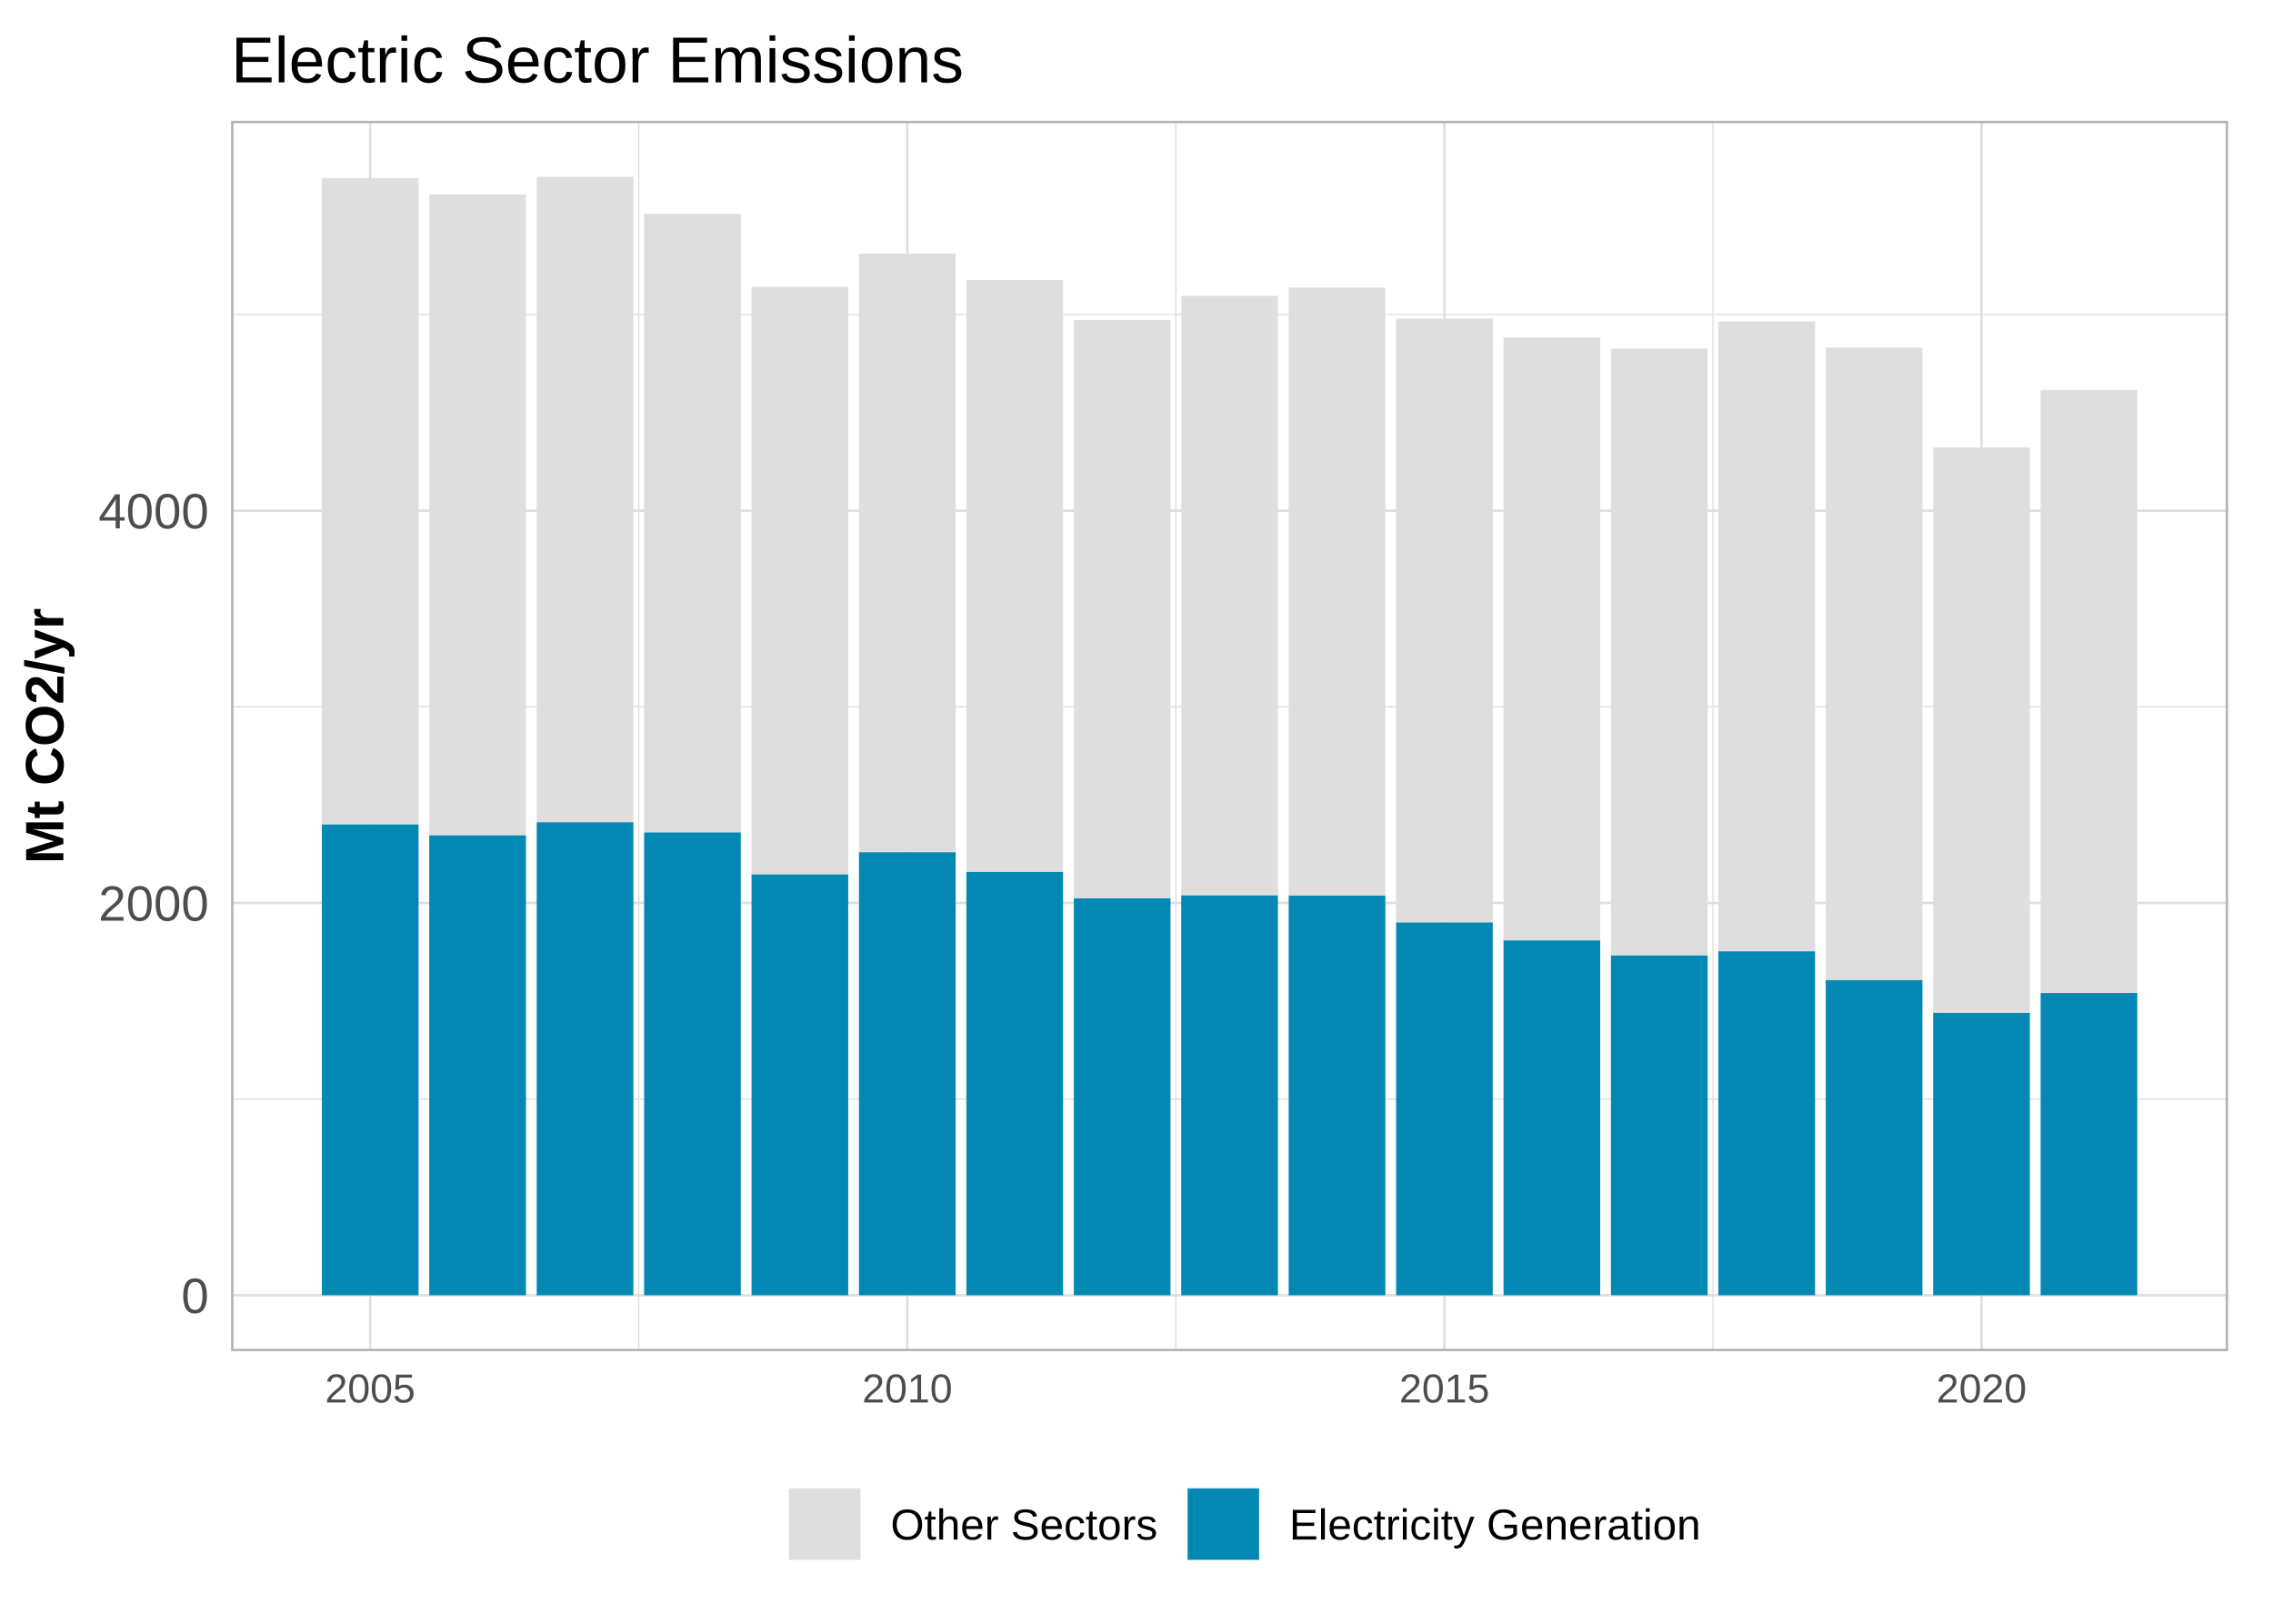
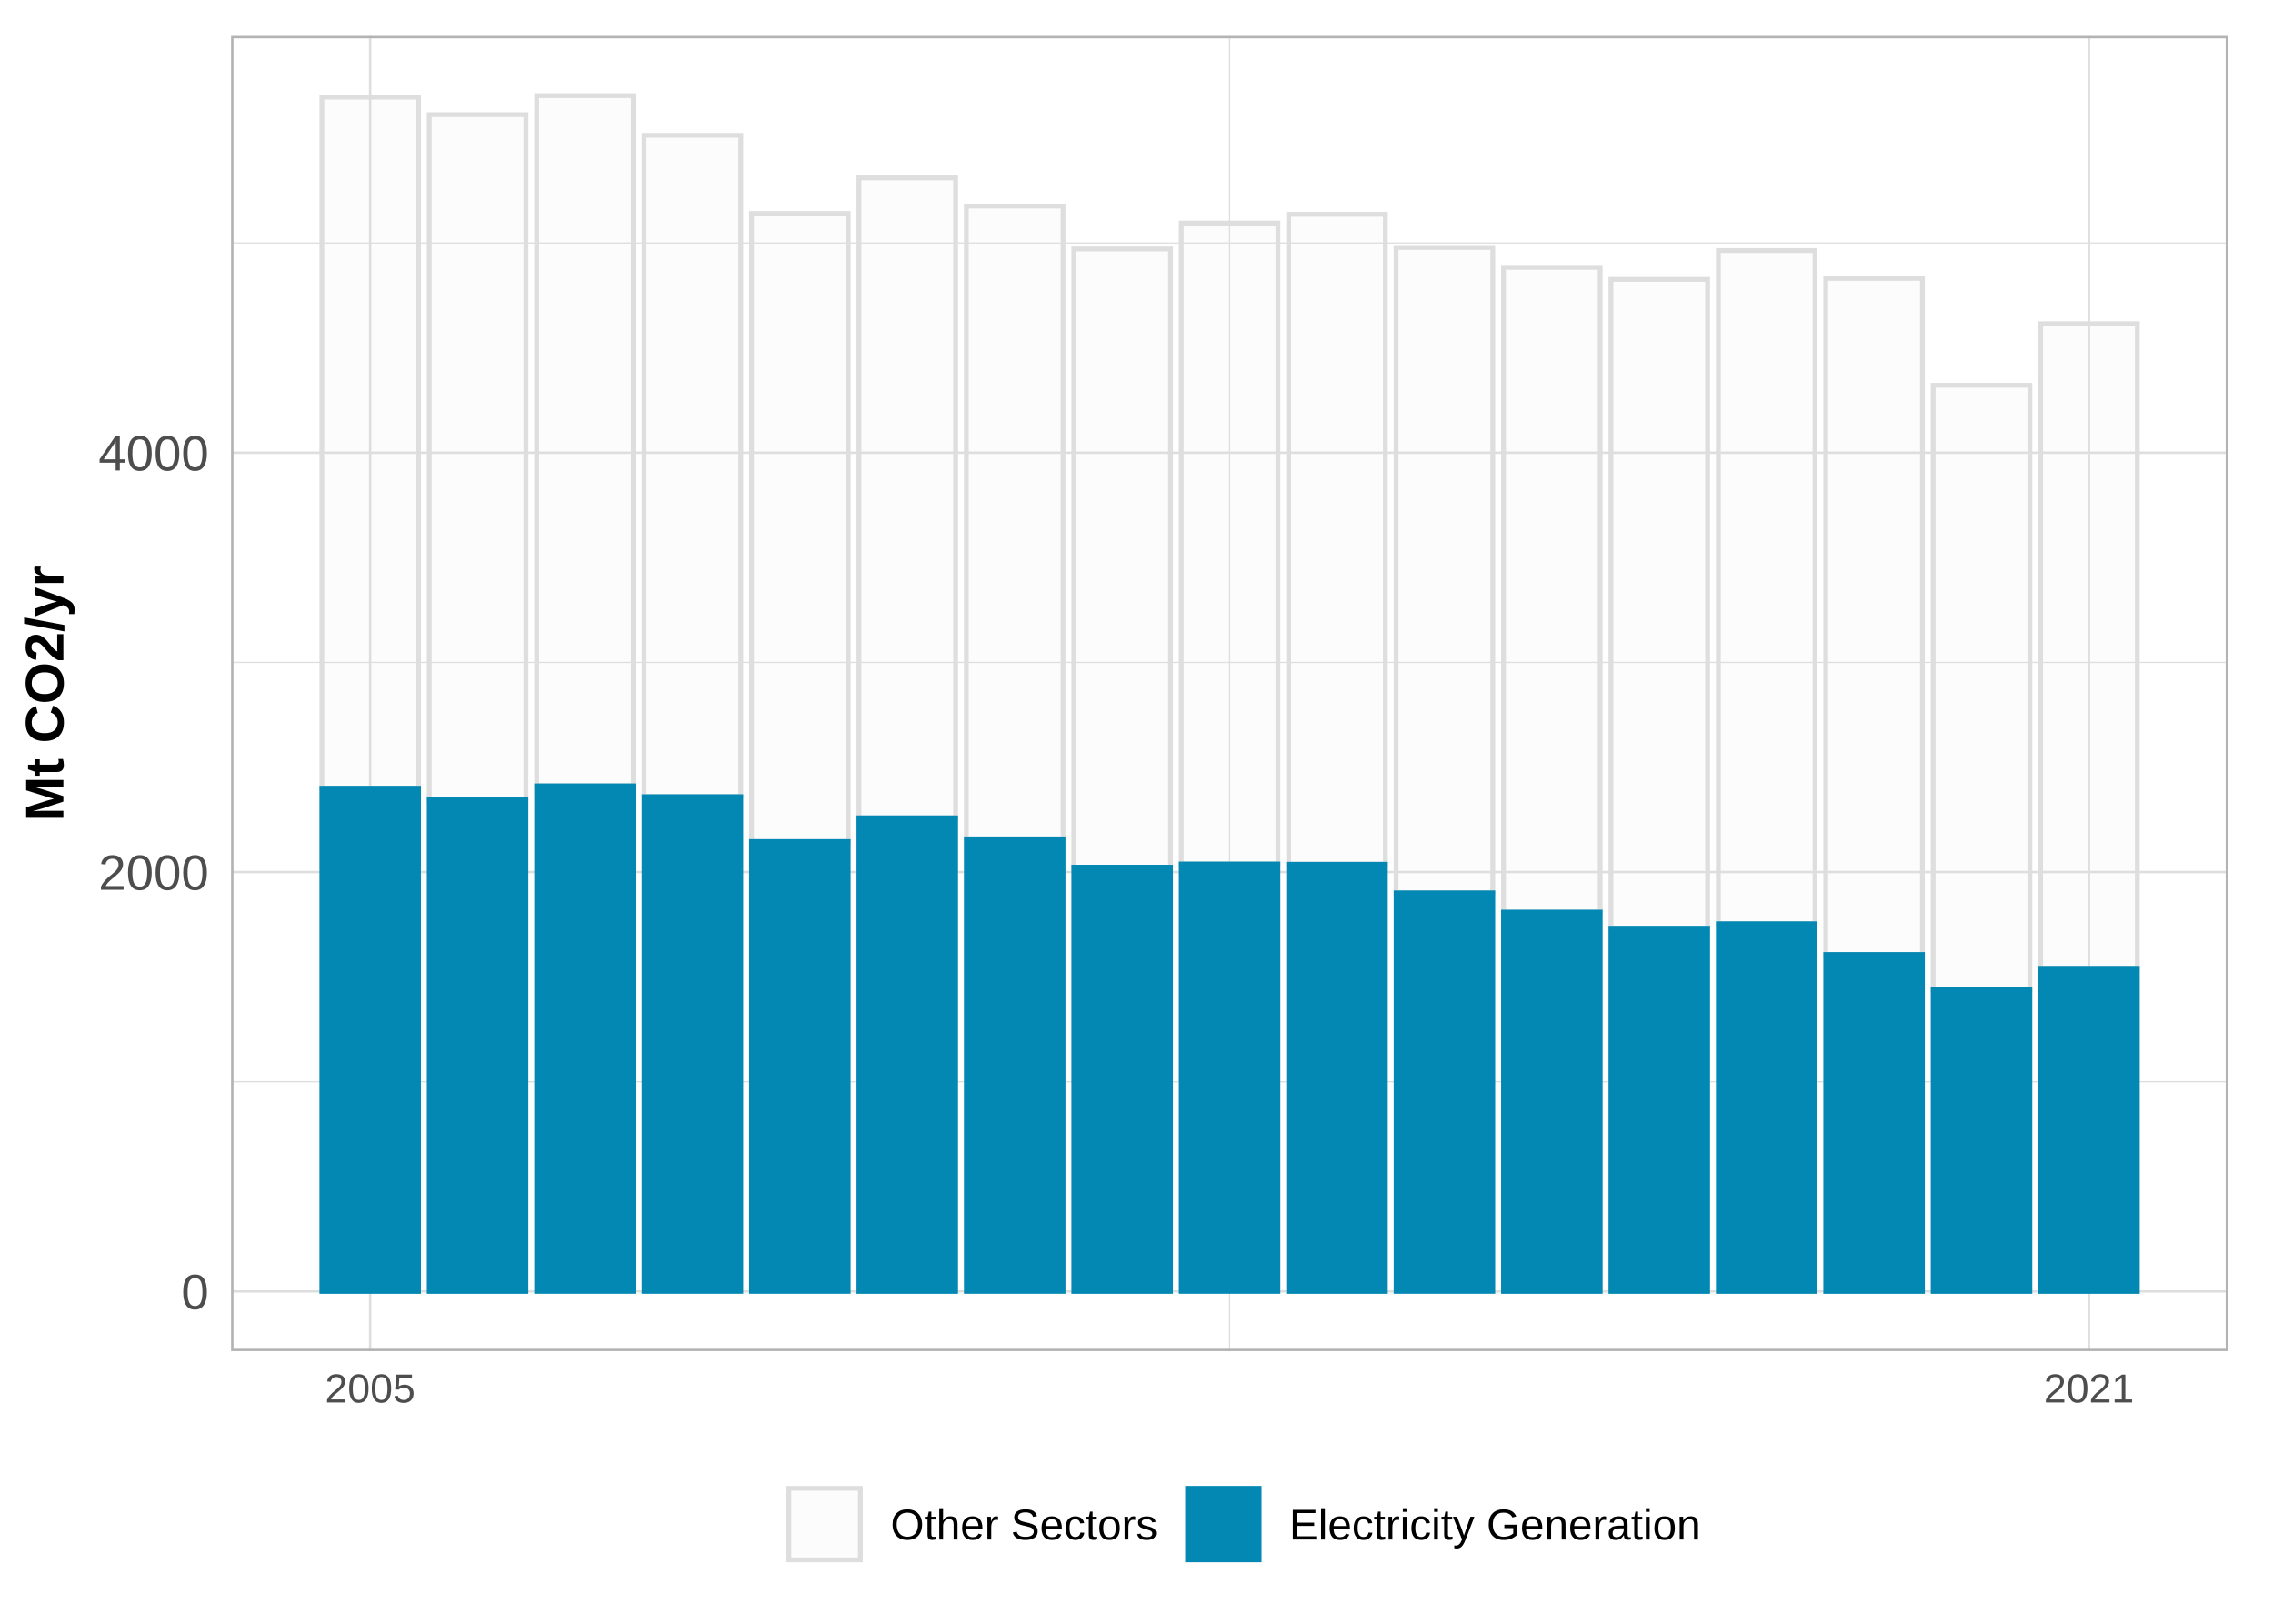
<svg xmlns="http://www.w3.org/2000/svg" class="svglite" width="504.00pt" height="360.00pt" viewBox="0 0 504.00 360.00">
  <defs>
    <style type="text/css">
    .svglite line, .svglite polyline, .svglite polygon, .svglite path, .svglite rect, .svglite circle {
      fill: none;
      stroke: #000000;
      stroke-linecap: round;
      stroke-linejoin: round;
      stroke-miterlimit: 10.00;
    }
    .svglite text {
      white-space: pre;
    }
  </style>
  </defs>
  <rect width="100%" height="100%" style="stroke: none; fill: #FFFFFF;" />
  <defs>
    <clipPath id="cpMC4wMHw1MDQuMDB8MC4wMHwzNjAuMDA=">
      <rect x="0.00" y="0.00" width="504.00" height="360.00" />
    </clipPath>
  </defs>
  <g clip-path="url(#cpMC4wMHw1MDQuMDB8MC4wMHwzNjAuMDA=)">
-     <rect x="0.00" y="0.00" width="504.00" height="360.00" style="stroke-width: 1.07; stroke: #FFFFFF; fill: #FFFFFF;" />
+     <rect x="0.00" y="0" width="504.00" height="360.00" style="stroke-width: 1.07; stroke: #FFFFFF; fill: #FFFFFF;" />
  </g>
  <defs>
-     <clipPath id="cpNTEuMjR8NDk0LjA0fDI2Ljc4fDI5OS41Nw==">
-       <rect x="51.24" y="26.78" width="442.80" height="272.79" />
+     <clipPath id="cpNTEuMjR8NDk0LjA0fDcuOTd8Mjk5LjU3">
+       <rect x="51.24" y="7.97" width="442.80" height="291.60" />
    </clipPath>
  </defs>
-   <g clip-path="url(#cpNTEuMjR8NDk0LjA0fDI2Ljc4fDI5OS41Nw==)">
-     <rect x="51.24" y="26.78" width="442.80" height="272.79" style="stroke-width: 1.07; stroke: none; fill: #FFFFFF;" />
-     <polyline points="51.24,243.68 494.04,243.68 " style="stroke-width: 0.27; stroke: #DEDEDE; stroke-linecap: butt;" />
-     <polyline points="51.24,156.70 494.04,156.70 " style="stroke-width: 0.27; stroke: #DEDEDE; stroke-linecap: butt;" />
-     <polyline points="51.24,69.73 494.04,69.73 " style="stroke-width: 0.27; stroke: #DEDEDE; stroke-linecap: butt;" />
-     <polyline points="141.63,299.57 141.63,26.78 " style="stroke-width: 0.27; stroke: #DEDEDE; stroke-linecap: butt;" />
-     <polyline points="260.73,299.57 260.73,26.78 " style="stroke-width: 0.27; stroke: #DEDEDE; stroke-linecap: butt;" />
-     <polyline points="379.82,299.57 379.82,26.78 " style="stroke-width: 0.27; stroke: #DEDEDE; stroke-linecap: butt;" />
-     <polyline points="51.24,287.17 494.04,287.17 " style="stroke-width: 0.53; stroke: #DEDEDE; stroke-linecap: butt;" />
-     <polyline points="51.24,200.19 494.04,200.19 " style="stroke-width: 0.53; stroke: #DEDEDE; stroke-linecap: butt;" />
-     <polyline points="51.24,113.22 494.04,113.22 " style="stroke-width: 0.53; stroke: #DEDEDE; stroke-linecap: butt;" />
-     <polyline points="82.08,299.57 82.08,26.78 " style="stroke-width: 0.53; stroke: #DEDEDE; stroke-linecap: butt;" />
-     <polyline points="201.18,299.57 201.18,26.78 " style="stroke-width: 0.53; stroke: #DEDEDE; stroke-linecap: butt;" />
-     <polyline points="320.28,299.57 320.28,26.78 " style="stroke-width: 0.53; stroke: #DEDEDE; stroke-linecap: butt;" />
-     <polyline points="439.37,299.57 439.37,26.78 " style="stroke-width: 0.53; stroke: #DEDEDE; stroke-linecap: butt;" />
-     <rect x="71.37" y="39.49" width="21.44" height="143.31" style="stroke-width: 1.07; stroke: none; stroke-linecap: butt; stroke-linejoin: miter; fill: #DEDEDE;" />
-     <rect x="71.37" y="182.80" width="21.44" height="104.37" style="stroke-width: 1.07; stroke: none; stroke-linecap: butt; stroke-linejoin: miter; fill: #0388B3;" />
-     <rect x="95.18" y="43.11" width="21.44" height="142.11" style="stroke-width: 1.07; stroke: none; stroke-linecap: butt; stroke-linejoin: miter; fill: #DEDEDE;" />
-     <rect x="95.18" y="185.22" width="21.44" height="101.95" style="stroke-width: 1.07; stroke: none; stroke-linecap: butt; stroke-linejoin: miter; fill: #0388B3;" />
-     <rect x="119.00" y="39.18" width="21.44" height="143.14" style="stroke-width: 1.07; stroke: none; stroke-linecap: butt; stroke-linejoin: miter; fill: #DEDEDE;" />
-     <rect x="119.00" y="182.31" width="21.44" height="104.86" style="stroke-width: 1.07; stroke: none; stroke-linecap: butt; stroke-linejoin: miter; fill: #0388B3;" />
-     <rect x="142.82" y="47.40" width="21.44" height="137.17" style="stroke-width: 1.07; stroke: none; stroke-linecap: butt; stroke-linejoin: miter; fill: #DEDEDE;" />
-     <rect x="142.82" y="184.56" width="21.44" height="102.61" style="stroke-width: 1.07; stroke: none; stroke-linecap: butt; stroke-linejoin: miter; fill: #0388B3;" />
-     <rect x="166.64" y="63.60" width="21.44" height="130.27" style="stroke-width: 1.07; stroke: none; stroke-linecap: butt; stroke-linejoin: miter; fill: #DEDEDE;" />
-     <rect x="166.64" y="193.87" width="21.44" height="93.30" style="stroke-width: 1.07; stroke: none; stroke-linecap: butt; stroke-linejoin: miter; fill: #0388B3;" />
-     <rect x="190.46" y="56.23" width="21.44" height="132.72" style="stroke-width: 1.07; stroke: none; stroke-linecap: butt; stroke-linejoin: miter; fill: #DEDEDE;" />
-     <rect x="190.46" y="188.95" width="21.44" height="98.22" style="stroke-width: 1.07; stroke: none; stroke-linecap: butt; stroke-linejoin: miter; fill: #0388B3;" />
-     <rect x="214.28" y="62.08" width="21.44" height="131.24" style="stroke-width: 1.07; stroke: none; stroke-linecap: butt; stroke-linejoin: miter; fill: #DEDEDE;" />
-     <rect x="214.28" y="193.32" width="21.44" height="93.85" style="stroke-width: 1.07; stroke: none; stroke-linecap: butt; stroke-linejoin: miter; fill: #0388B3;" />
-     <rect x="238.10" y="70.96" width="21.44" height="128.22" style="stroke-width: 1.07; stroke: none; stroke-linecap: butt; stroke-linejoin: miter; fill: #DEDEDE;" />
-     <rect x="238.10" y="199.18" width="21.44" height="87.99" style="stroke-width: 1.07; stroke: none; stroke-linecap: butt; stroke-linejoin: miter; fill: #0388B3;" />
-     <rect x="261.92" y="65.60" width="21.44" height="132.92" style="stroke-width: 1.07; stroke: none; stroke-linecap: butt; stroke-linejoin: miter; fill: #DEDEDE;" />
-     <rect x="261.92" y="198.53" width="21.44" height="88.64" style="stroke-width: 1.07; stroke: none; stroke-linecap: butt; stroke-linejoin: miter; fill: #0388B3;" />
-     <rect x="285.74" y="63.77" width="21.44" height="134.81" style="stroke-width: 1.07; stroke: none; stroke-linecap: butt; stroke-linejoin: miter; fill: #DEDEDE;" />
-     <rect x="285.74" y="198.58" width="21.44" height="88.59" style="stroke-width: 1.07; stroke: none; stroke-linecap: butt; stroke-linejoin: miter; fill: #0388B3;" />
-     <rect x="309.56" y="70.65" width="21.44" height="133.86" style="stroke-width: 1.07; stroke: none; stroke-linecap: butt; stroke-linejoin: miter; fill: #DEDEDE;" />
-     <rect x="309.56" y="204.52" width="21.44" height="82.65" style="stroke-width: 1.07; stroke: none; stroke-linecap: butt; stroke-linejoin: miter; fill: #0388B3;" />
-     <rect x="333.38" y="74.78" width="21.44" height="133.72" style="stroke-width: 1.07; stroke: none; stroke-linecap: butt; stroke-linejoin: miter; fill: #DEDEDE;" />
-     <rect x="333.38" y="208.50" width="21.44" height="78.67" style="stroke-width: 1.07; stroke: none; stroke-linecap: butt; stroke-linejoin: miter; fill: #0388B3;" />
-     <rect x="357.20" y="77.27" width="21.44" height="134.58" style="stroke-width: 1.07; stroke: none; stroke-linecap: butt; stroke-linejoin: miter; fill: #DEDEDE;" />
-     <rect x="357.20" y="211.85" width="21.44" height="75.32" style="stroke-width: 1.07; stroke: none; stroke-linecap: butt; stroke-linejoin: miter; fill: #0388B3;" />
-     <rect x="381.02" y="71.30" width="21.44" height="139.62" style="stroke-width: 1.07; stroke: none; stroke-linecap: butt; stroke-linejoin: miter; fill: #DEDEDE;" />
-     <rect x="381.02" y="210.92" width="21.44" height="76.25" style="stroke-width: 1.07; stroke: none; stroke-linecap: butt; stroke-linejoin: miter; fill: #0388B3;" />
-     <rect x="404.83" y="77.07" width="21.44" height="140.22" style="stroke-width: 1.07; stroke: none; stroke-linecap: butt; stroke-linejoin: miter; fill: #DEDEDE;" />
-     <rect x="404.83" y="217.30" width="21.44" height="69.87" style="stroke-width: 1.07; stroke: none; stroke-linecap: butt; stroke-linejoin: miter; fill: #0388B3;" />
-     <rect x="428.65" y="99.23" width="21.44" height="125.34" style="stroke-width: 1.07; stroke: none; stroke-linecap: butt; stroke-linejoin: miter; fill: #DEDEDE;" />
-     <rect x="428.65" y="224.57" width="21.44" height="62.60" style="stroke-width: 1.07; stroke: none; stroke-linecap: butt; stroke-linejoin: miter; fill: #0388B3;" />
-     <rect x="452.47" y="86.47" width="21.44" height="133.70" style="stroke-width: 1.07; stroke: none; stroke-linecap: butt; stroke-linejoin: miter; fill: #DEDEDE;" />
-     <rect x="452.47" y="220.16" width="21.44" height="67.01" style="stroke-width: 1.07; stroke: none; stroke-linecap: butt; stroke-linejoin: miter; fill: #0388B3;" />
-     <rect x="51.24" y="26.78" width="442.80" height="272.79" style="stroke-width: 1.07; stroke: #B3B3B3;" />
+   <g clip-path="url(#cpNTEuMjR8NDk0LjA0fDcuOTd8Mjk5LjU3)">
+     <rect x="51.24" y="7.97" width="442.80" height="291.60" style="stroke-width: 1.07; stroke: none; fill: #FFFFFF;" />
+     <polyline points="51.24,239.83 494.04,239.83 " style="stroke-width: 0.27; stroke: #DEDEDE; stroke-linecap: butt;" />
+     <polyline points="51.24,146.86 494.04,146.86 " style="stroke-width: 0.27; stroke: #DEDEDE; stroke-linecap: butt;" />
+     <polyline points="51.24,53.88 494.04,53.88 " style="stroke-width: 0.27; stroke: #DEDEDE; stroke-linecap: butt;" />
+     <polyline points="272.64,299.57 272.64,7.97 " style="stroke-width: 0.27; stroke: #DEDEDE; stroke-linecap: butt;" />
+     <polyline points="51.24,286.32 494.04,286.32 " style="stroke-width: 0.53; stroke: #DEDEDE; stroke-linecap: butt;" />
+     <polyline points="51.24,193.34 494.04,193.34 " style="stroke-width: 0.53; stroke: #DEDEDE; stroke-linecap: butt;" />
+     <polyline points="51.24,100.37 494.04,100.37 " style="stroke-width: 0.53; stroke: #DEDEDE; stroke-linecap: butt;" />
+     <polyline points="82.08,299.57 82.08,7.97 " style="stroke-width: 0.53; stroke: #DEDEDE; stroke-linecap: butt;" />
+     <polyline points="463.19,299.57 463.19,7.97 " style="stroke-width: 0.53; stroke: #DEDEDE; stroke-linecap: butt;" />
+     <rect x="71.37" y="21.55" width="21.44" height="153.19" style="stroke-width: 1.07; stroke: #DEDEDE; stroke-linecap: butt; stroke-linejoin: miter; fill: #DEDEDE; fill-opacity: 0.10;" />
+     <rect x="71.37" y="174.75" width="21.44" height="111.57" style="stroke-width: 1.07; stroke: #0388B3; stroke-linecap: butt; stroke-linejoin: miter; fill: #0388B3;" />
+     <rect x="95.18" y="25.43" width="21.44" height="151.90" style="stroke-width: 1.07; stroke: #DEDEDE; stroke-linecap: butt; stroke-linejoin: miter; fill: #DEDEDE; fill-opacity: 0.10;" />
+     <rect x="95.18" y="177.34" width="21.44" height="108.98" style="stroke-width: 1.07; stroke: #0388B3; stroke-linecap: butt; stroke-linejoin: miter; fill: #0388B3;" />
+     <rect x="119.00" y="21.22" width="21.44" height="153.01" style="stroke-width: 1.07; stroke: #DEDEDE; stroke-linecap: butt; stroke-linejoin: miter; fill: #DEDEDE; fill-opacity: 0.10;" />
+     <rect x="119.00" y="174.23" width="21.44" height="112.08" style="stroke-width: 1.07; stroke: #0388B3; stroke-linecap: butt; stroke-linejoin: miter; fill: #0388B3;" />
+     <rect x="142.82" y="30.01" width="21.44" height="146.62" style="stroke-width: 1.07; stroke: #DEDEDE; stroke-linecap: butt; stroke-linejoin: miter; fill: #DEDEDE; fill-opacity: 0.10;" />
+     <rect x="142.82" y="176.63" width="21.44" height="109.68" style="stroke-width: 1.07; stroke: #0388B3; stroke-linecap: butt; stroke-linejoin: miter; fill: #0388B3;" />
+     <rect x="166.64" y="47.34" width="21.44" height="139.25" style="stroke-width: 1.07; stroke: #DEDEDE; stroke-linecap: butt; stroke-linejoin: miter; fill: #DEDEDE; fill-opacity: 0.10;" />
+     <rect x="166.64" y="186.58" width="21.44" height="99.73" style="stroke-width: 1.07; stroke: #0388B3; stroke-linecap: butt; stroke-linejoin: miter; fill: #0388B3;" />
+     <rect x="190.46" y="39.45" width="21.44" height="141.87" style="stroke-width: 1.07; stroke: #DEDEDE; stroke-linecap: butt; stroke-linejoin: miter; fill: #DEDEDE; fill-opacity: 0.10;" />
+     <rect x="190.46" y="181.32" width="21.44" height="105.00" style="stroke-width: 1.07; stroke: #0388B3; stroke-linecap: butt; stroke-linejoin: miter; fill: #0388B3;" />
+     <rect x="214.28" y="45.70" width="21.44" height="140.29" style="stroke-width: 1.07; stroke: #DEDEDE; stroke-linecap: butt; stroke-linejoin: miter; fill: #DEDEDE; fill-opacity: 0.10;" />
+     <rect x="214.28" y="185.99" width="21.44" height="100.32" style="stroke-width: 1.07; stroke: #0388B3; stroke-linecap: butt; stroke-linejoin: miter; fill: #0388B3;" />
+     <rect x="238.10" y="55.20" width="21.44" height="137.06" style="stroke-width: 1.07; stroke: #DEDEDE; stroke-linecap: butt; stroke-linejoin: miter; fill: #DEDEDE; fill-opacity: 0.10;" />
+     <rect x="238.10" y="192.26" width="21.44" height="94.06" style="stroke-width: 1.07; stroke: #0388B3; stroke-linecap: butt; stroke-linejoin: miter; fill: #0388B3;" />
+     <rect x="261.92" y="49.47" width="21.44" height="142.09" style="stroke-width: 1.07; stroke: #DEDEDE; stroke-linecap: butt; stroke-linejoin: miter; fill: #DEDEDE; fill-opacity: 0.10;" />
+     <rect x="261.92" y="191.56" width="21.44" height="94.75" style="stroke-width: 1.07; stroke: #0388B3; stroke-linecap: butt; stroke-linejoin: miter; fill: #0388B3;" />
+     <rect x="285.74" y="47.52" width="21.44" height="144.10" style="stroke-width: 1.07; stroke: #DEDEDE; stroke-linecap: butt; stroke-linejoin: miter; fill: #DEDEDE; fill-opacity: 0.10;" />
+     <rect x="285.74" y="191.62" width="21.44" height="94.70" style="stroke-width: 1.07; stroke: #0388B3; stroke-linecap: butt; stroke-linejoin: miter; fill: #0388B3;" />
+     <rect x="309.56" y="54.87" width="21.44" height="143.09" style="stroke-width: 1.07; stroke: #DEDEDE; stroke-linecap: butt; stroke-linejoin: miter; fill: #DEDEDE; fill-opacity: 0.10;" />
+     <rect x="309.56" y="197.96" width="21.44" height="88.35" style="stroke-width: 1.07; stroke: #0388B3; stroke-linecap: butt; stroke-linejoin: miter; fill: #0388B3;" />
+     <rect x="333.38" y="59.28" width="21.44" height="142.94" style="stroke-width: 1.07; stroke: #DEDEDE; stroke-linecap: butt; stroke-linejoin: miter; fill: #DEDEDE; fill-opacity: 0.10;" />
+     <rect x="333.38" y="202.23" width="21.44" height="84.09" style="stroke-width: 1.07; stroke: #0388B3; stroke-linecap: butt; stroke-linejoin: miter; fill: #0388B3;" />
+     <rect x="357.20" y="61.95" width="21.44" height="143.85" style="stroke-width: 1.07; stroke: #DEDEDE; stroke-linecap: butt; stroke-linejoin: miter; fill: #DEDEDE; fill-opacity: 0.10;" />
+     <rect x="357.20" y="205.80" width="21.44" height="80.52" style="stroke-width: 1.07; stroke: #0388B3; stroke-linecap: butt; stroke-linejoin: miter; fill: #0388B3;" />
+     <rect x="381.02" y="55.56" width="21.44" height="149.24" style="stroke-width: 1.07; stroke: #DEDEDE; stroke-linecap: butt; stroke-linejoin: miter; fill: #DEDEDE; fill-opacity: 0.10;" />
+     <rect x="381.02" y="204.81" width="21.44" height="81.51" style="stroke-width: 1.07; stroke: #0388B3; stroke-linecap: butt; stroke-linejoin: miter; fill: #0388B3;" />
+     <rect x="404.83" y="61.73" width="21.44" height="149.89" style="stroke-width: 1.07; stroke: #DEDEDE; stroke-linecap: butt; stroke-linejoin: miter; fill: #DEDEDE; fill-opacity: 0.10;" />
+     <rect x="404.83" y="211.63" width="21.44" height="74.69" style="stroke-width: 1.07; stroke: #0388B3; stroke-linecap: butt; stroke-linejoin: miter; fill: #0388B3;" />
+     <rect x="428.65" y="85.42" width="21.44" height="133.98" style="stroke-width: 1.07; stroke: #DEDEDE; stroke-linecap: butt; stroke-linejoin: miter; fill: #DEDEDE; fill-opacity: 0.10;" />
+     <rect x="428.65" y="219.40" width="21.44" height="66.92" style="stroke-width: 1.07; stroke: #0388B3; stroke-linecap: butt; stroke-linejoin: miter; fill: #0388B3;" />
+     <rect x="452.47" y="71.77" width="21.44" height="142.91" style="stroke-width: 1.07; stroke: #DEDEDE; stroke-linecap: butt; stroke-linejoin: miter; fill: #DEDEDE; fill-opacity: 0.10;" />
+     <rect x="452.47" y="214.69" width="21.44" height="71.63" style="stroke-width: 1.07; stroke: #0388B3; stroke-linecap: butt; stroke-linejoin: miter; fill: #0388B3;" />
+     <rect x="51.24" y="7.97" width="442.80" height="291.60" style="stroke-width: 1.07; stroke: #B3B3B3;" />
  </g>
  <g clip-path="url(#cpMC4wMHw1MDQuMDB8MC4wMHwzNjAuMDA=)">
-     <text x="46.31" y="291.11" text-anchor="end" style="font-size: 11.00px;fill: #4D4D4D; font-family: &quot;Arial&quot;;" textLength="6.12px" lengthAdjust="spacingAndGlyphs">0</text>
-     <text x="46.31" y="204.13" text-anchor="end" style="font-size: 11.00px;fill: #4D4D4D; font-family: &quot;Arial&quot;;" textLength="24.48px" lengthAdjust="spacingAndGlyphs">2000</text>
-     <text x="46.31" y="117.15" text-anchor="end" style="font-size: 11.00px;fill: #4D4D4D; font-family: &quot;Arial&quot;;" textLength="24.48px" lengthAdjust="spacingAndGlyphs">4000</text>
+     <text x="46.31" y="290.25" text-anchor="end" style="font-size: 11.00px;fill: #4D4D4D; font-family: &quot;Arial&quot;;" textLength="6.12px" lengthAdjust="spacingAndGlyphs">0</text>
+     <text x="46.31" y="197.28" text-anchor="end" style="font-size: 11.00px;fill: #4D4D4D; font-family: &quot;Arial&quot;;" textLength="24.48px" lengthAdjust="spacingAndGlyphs">2000</text>
+     <text x="46.31" y="104.31" text-anchor="end" style="font-size: 11.00px;fill: #4D4D4D; font-family: &quot;Arial&quot;;" textLength="24.48px" lengthAdjust="spacingAndGlyphs">4000</text>
    <text x="82.08" y="310.95" text-anchor="middle" style="font-size: 9.00px;fill: #4D4D4D; font-family: &quot;Arial&quot;;" textLength="20.02px" lengthAdjust="spacingAndGlyphs">2005</text>
-     <text x="201.18" y="310.95" text-anchor="middle" style="font-size: 9.00px;fill: #4D4D4D; font-family: &quot;Arial&quot;;" textLength="20.02px" lengthAdjust="spacingAndGlyphs">2010</text>
-     <text x="320.28" y="310.95" text-anchor="middle" style="font-size: 9.00px;fill: #4D4D4D; font-family: &quot;Arial&quot;;" textLength="20.02px" lengthAdjust="spacingAndGlyphs">2015</text>
-     <text x="439.37" y="310.95" text-anchor="middle" style="font-size: 9.00px;fill: #4D4D4D; font-family: &quot;Arial&quot;;" textLength="20.02px" lengthAdjust="spacingAndGlyphs">2020</text>
-     <text transform="translate(14.05,163.17) rotate(-90)" text-anchor="middle" style="font-size: 12.00px; font-weight: bold; font-family: &quot;Arial&quot;;" textLength="56.69px" lengthAdjust="spacingAndGlyphs">Mt CO2/yr</text>
+     <text x="463.19" y="310.95" text-anchor="middle" style="font-size: 9.00px;fill: #4D4D4D; font-family: &quot;Arial&quot;;" textLength="20.02px" lengthAdjust="spacingAndGlyphs">2021</text>
+     <text transform="translate(14.05,153.77) rotate(-90)" text-anchor="middle" style="font-size: 12.00px; font-weight: bold; font-family: &quot;Arial&quot;;" textLength="56.69px" lengthAdjust="spacingAndGlyphs">Mt CO2/yr</text>
    <rect x="162.76" y="323.79" width="219.76" height="28.24" style="stroke-width: 1.07; stroke: none; fill: #FFFFFF;" />
    <rect x="174.22" y="329.27" width="17.28" height="17.28" style="stroke-width: 1.07; stroke: none; fill: #FFFFFF;" />
-     <rect x="174.92" y="329.98" width="15.86" height="15.86" style="stroke-width: 1.07; stroke: none; stroke-linecap: butt; stroke-linejoin: miter; fill: #DEDEDE;" />
+     <rect x="174.92" y="329.98" width="15.86" height="15.86" style="stroke-width: 1.07; stroke: #DEDEDE; stroke-linecap: butt; stroke-linejoin: miter; fill: #DEDEDE; fill-opacity: 0.10;" />
    <rect x="262.62" y="329.27" width="17.28" height="17.28" style="stroke-width: 1.07; stroke: none; fill: #FFFFFF;" />
-     <rect x="263.33" y="329.98" width="15.86" height="15.86" style="stroke-width: 1.07; stroke: none; stroke-linecap: butt; stroke-linejoin: miter; fill: #0388B3;" />
+     <rect x="263.33" y="329.98" width="15.86" height="15.86" style="stroke-width: 1.07; stroke: #0388B3; stroke-linecap: butt; stroke-linejoin: miter; fill: #0388B3;" />
    <text x="197.47" y="341.34" style="font-size: 9.60px; font-family: &quot;Arial&quot;;" textLength="59.17px" lengthAdjust="spacingAndGlyphs">Other Sectors</text>
    <text x="285.88" y="341.34" style="font-size: 9.60px; font-family: &quot;Arial&quot;;" textLength="91.16px" lengthAdjust="spacingAndGlyphs">Electricity Generation</text>
-     <text x="51.24" y="18.27" style="font-size: 14.40px; font-family: &quot;Arial&quot;;" textLength="162.37px" lengthAdjust="spacingAndGlyphs">Electric Sector Emissions</text>
  </g>
</svg>
